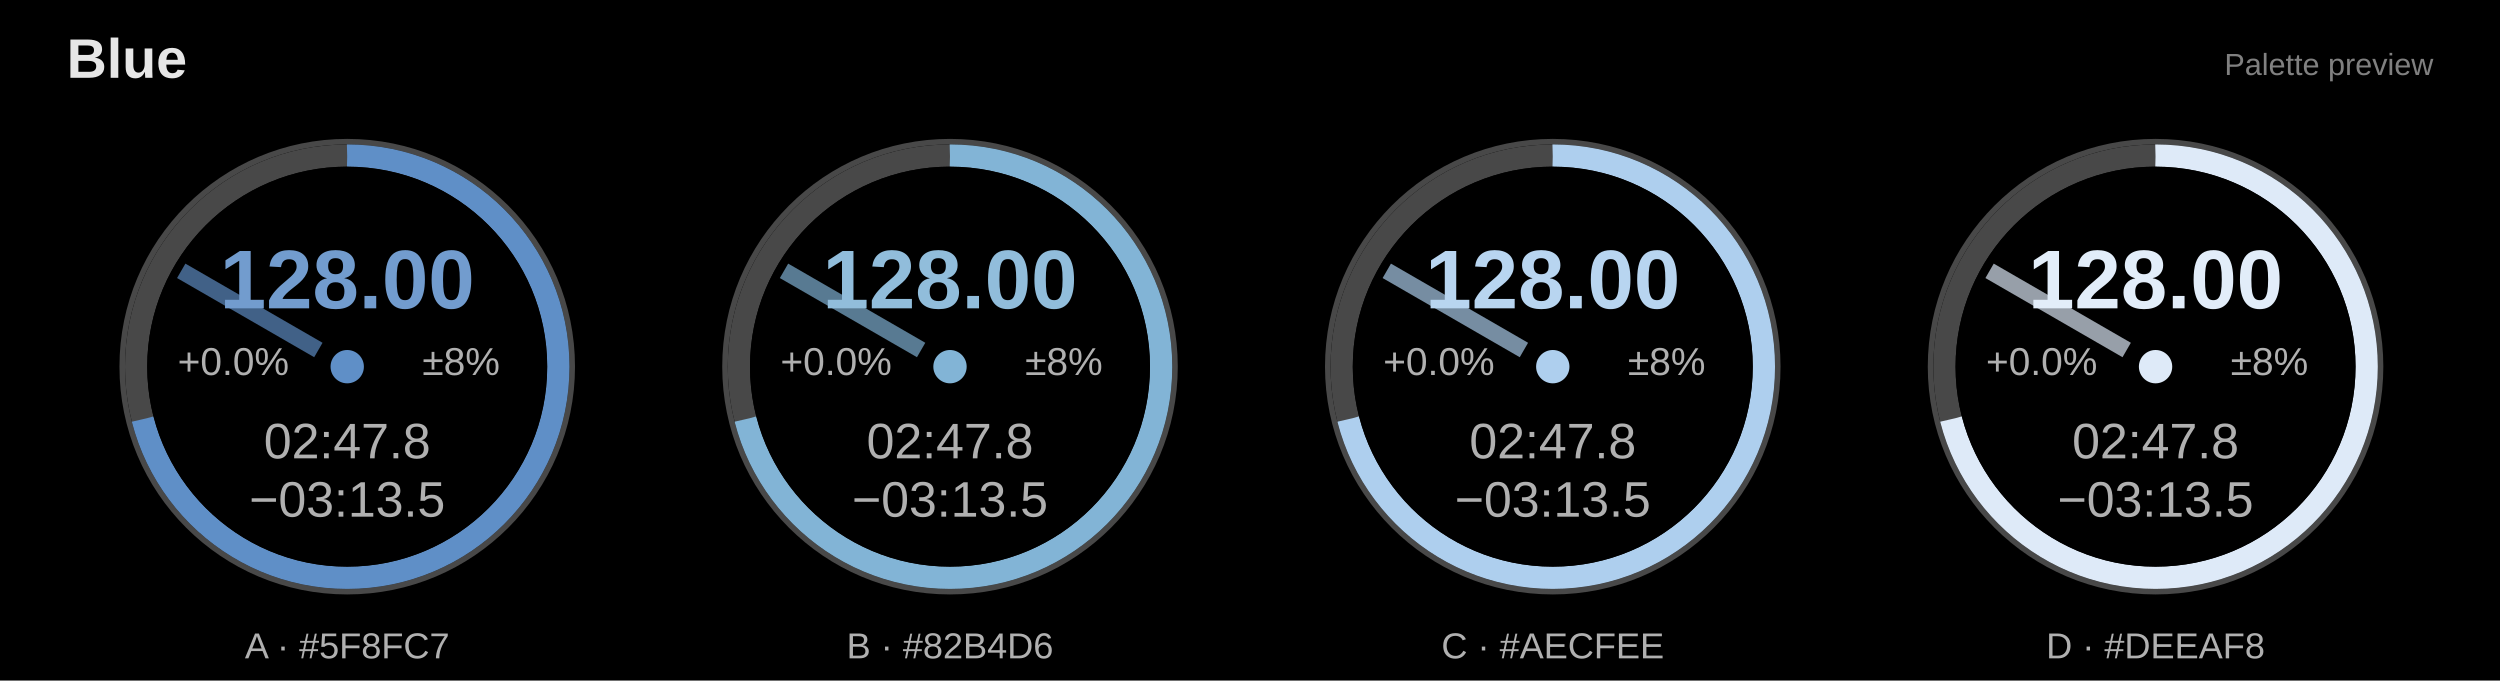
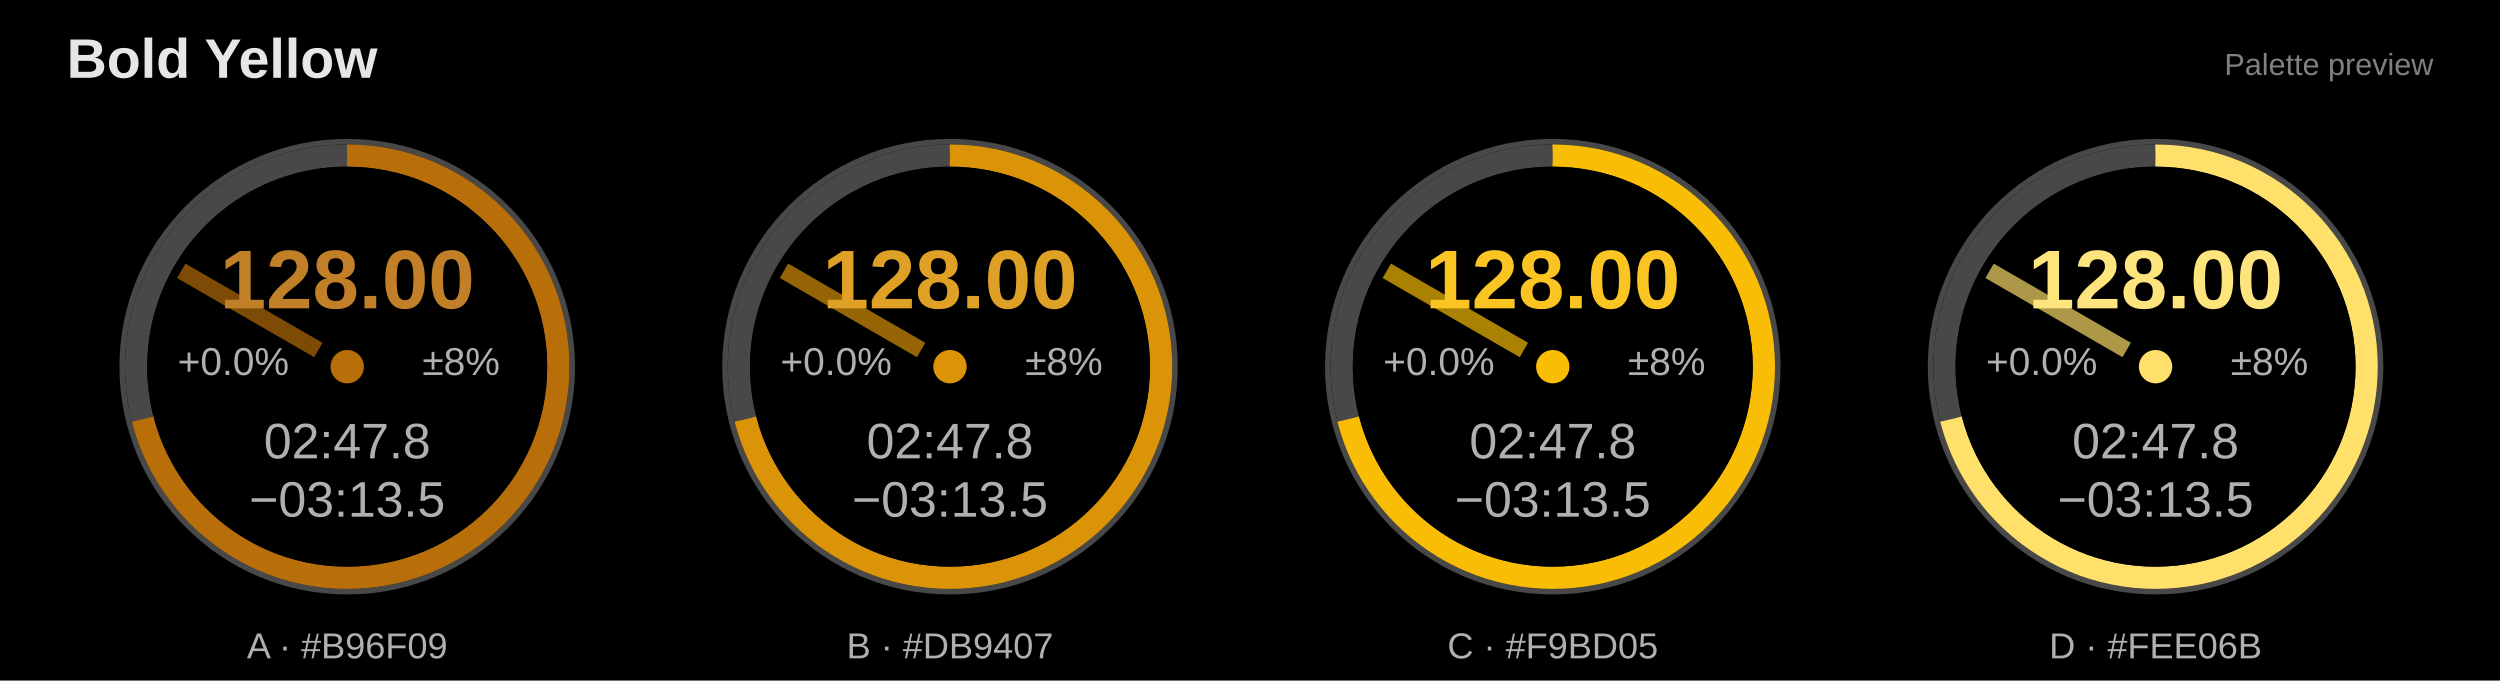
<svg xmlns="http://www.w3.org/2000/svg" width="900" height="245" viewBox="0 0 900 245" role="img" aria-labelledby="title desc">
  <style>text{font-family:Arial,Helvetica,sans-serif;font-variant-numeric:tabular-nums}</style>
  <rect width="900" height="245" fill="#000000" />
  <g transform="translate(0,0)">
-     <text x="24" y="28" fill="#E6E6E6" font-size="20" text-anchor="start" font-weight="600">Blue</text>
+     <text x="24" y="28" fill="#E6E6E6" font-size="20" text-anchor="start" font-weight="600">Bold Yellow</text>
    <text x="876" y="27" fill="#808080" font-size="11" text-anchor="end" font-weight="400">Palette preview</text>
    <g transform="translate(43,50)">
      <circle cx="82" cy="82" r="81" fill="#000000" stroke="#484848" stroke-width="2" />
      <circle cx="82" cy="82" r="76" fill="none" stroke="#484848" stroke-width="8" />
-       <circle cx="82" cy="82" r="76" fill="none" stroke="#5F8FC7" stroke-width="8" stroke-dasharray="339.041 138.481" transform="rotate(-90 82 82)" />
+       <circle cx="82" cy="82" r="76" fill="none" stroke="#B96F09" stroke-width="8" stroke-dasharray="339.041 138.481" transform="rotate(-90 82 82)" />
      <circle cx="82" cy="82" r="71.5" fill="#000000" stroke="#000000" />
-       <rect x="79" y="13" width="6" height="57" fill="#416187" transform="rotate(-60 82 82)" />
-       <circle cx="82" cy="82" r="6" fill="#5F8FC7" />
-       <text x="82" y="61" fill="#729CCE" font-size="30" text-anchor="middle" font-weight="700">128.00</text>
+       <rect x="79" y="13" width="6" height="57" fill="#7E4B06" transform="rotate(-60 82 82)" />
+       <circle cx="82" cy="82" r="6" fill="#B96F09" />
+       <text x="82" y="61" fill="#C18027" font-size="30" text-anchor="middle" font-weight="700">128.00</text>
      <text x="41" y="85" fill="#B0B0B0" font-size="14" text-anchor="middle" font-weight="400">+0.0%</text>
      <text x="123" y="85" fill="#B0B0B0" font-size="14" text-anchor="middle" font-weight="400">±8%</text>
      <text x="82" y="115" fill="#B0B0B0" font-size="18" text-anchor="middle" font-weight="400">02:47.8</text>
      <text x="82" y="136" fill="#B0B0B0" font-size="18" text-anchor="middle" font-weight="400">−03:13.5</text>
-       <text x="82" y="187" fill="#B0B0B0" font-size="13" text-anchor="middle" font-weight="400">A  ·  #5F8FC7</text>
+       <text x="82" y="187" fill="#B0B0B0" font-size="13" text-anchor="middle" font-weight="400">A  ·  #B96F09</text>
    </g>
    <g transform="translate(260,50)">
      <circle cx="82" cy="82" r="81" fill="#000000" stroke="#484848" stroke-width="2" />
      <circle cx="82" cy="82" r="76" fill="none" stroke="#484848" stroke-width="8" />
-       <circle cx="82" cy="82" r="76" fill="none" stroke="#82B4D6" stroke-width="8" stroke-dasharray="339.041 138.481" transform="rotate(-90 82 82)" />
+       <circle cx="82" cy="82" r="76" fill="none" stroke="#DB9407" stroke-width="8" stroke-dasharray="339.041 138.481" transform="rotate(-90 82 82)" />
      <circle cx="82" cy="82" r="71.5" fill="#000000" stroke="#000000" />
-       <rect x="79" y="13" width="6" height="57" fill="#587A92" transform="rotate(-60 82 82)" />
-       <circle cx="82" cy="82" r="6" fill="#82B4D6" />
-       <text x="82" y="61" fill="#91BDDB" font-size="30" text-anchor="middle" font-weight="700">128.00</text>
+       <rect x="79" y="13" width="6" height="57" fill="#956505" transform="rotate(-60 82 82)" />
+       <circle cx="82" cy="82" r="6" fill="#DB9407" />
+       <text x="82" y="61" fill="#DFA125" font-size="30" text-anchor="middle" font-weight="700">128.00</text>
      <text x="41" y="85" fill="#B0B0B0" font-size="14" text-anchor="middle" font-weight="400">+0.0%</text>
      <text x="123" y="85" fill="#B0B0B0" font-size="14" text-anchor="middle" font-weight="400">±8%</text>
      <text x="82" y="115" fill="#B0B0B0" font-size="18" text-anchor="middle" font-weight="400">02:47.8</text>
      <text x="82" y="136" fill="#B0B0B0" font-size="18" text-anchor="middle" font-weight="400">−03:13.5</text>
-       <text x="82" y="187" fill="#B0B0B0" font-size="13" text-anchor="middle" font-weight="400">B  ·  #82B4D6</text>
+       <text x="82" y="187" fill="#B0B0B0" font-size="13" text-anchor="middle" font-weight="400">B  ·  #DB9407</text>
    </g>
    <g transform="translate(477,50)">
      <circle cx="82" cy="82" r="81" fill="#000000" stroke="#484848" stroke-width="2" />
      <circle cx="82" cy="82" r="76" fill="none" stroke="#484848" stroke-width="8" />
-       <circle cx="82" cy="82" r="76" fill="none" stroke="#AECFEE" stroke-width="8" stroke-dasharray="339.041 138.481" transform="rotate(-90 82 82)" />
+       <circle cx="82" cy="82" r="76" fill="none" stroke="#F9BD05" stroke-width="8" stroke-dasharray="339.041 138.481" transform="rotate(-90 82 82)" />
      <circle cx="82" cy="82" r="71.5" fill="#000000" stroke="#000000" />
-       <rect x="79" y="13" width="6" height="57" fill="#768DA2" transform="rotate(-60 82 82)" />
-       <circle cx="82" cy="82" r="6" fill="#AECFEE" />
-       <text x="82" y="61" fill="#B8D5F0" font-size="30" text-anchor="middle" font-weight="700">128.00</text>
+       <rect x="79" y="13" width="6" height="57" fill="#A98103" transform="rotate(-60 82 82)" />
+       <circle cx="82" cy="82" r="6" fill="#F9BD05" />
+       <text x="82" y="61" fill="#FAC523" font-size="30" text-anchor="middle" font-weight="700">128.00</text>
      <text x="41" y="85" fill="#B0B0B0" font-size="14" text-anchor="middle" font-weight="400">+0.0%</text>
      <text x="123" y="85" fill="#B0B0B0" font-size="14" text-anchor="middle" font-weight="400">±8%</text>
      <text x="82" y="115" fill="#B0B0B0" font-size="18" text-anchor="middle" font-weight="400">02:47.8</text>
      <text x="82" y="136" fill="#B0B0B0" font-size="18" text-anchor="middle" font-weight="400">−03:13.5</text>
-       <text x="82" y="187" fill="#B0B0B0" font-size="13" text-anchor="middle" font-weight="400">C  ·  #AECFEE</text>
+       <text x="82" y="187" fill="#B0B0B0" font-size="13" text-anchor="middle" font-weight="400">C  ·  #F9BD05</text>
    </g>
    <g transform="translate(694,50)">
      <circle cx="82" cy="82" r="81" fill="#000000" stroke="#484848" stroke-width="2" />
      <circle cx="82" cy="82" r="76" fill="none" stroke="#484848" stroke-width="8" />
-       <circle cx="82" cy="82" r="76" fill="none" stroke="#DEEAF8" stroke-width="8" stroke-dasharray="339.041 138.481" transform="rotate(-90 82 82)" />
+       <circle cx="82" cy="82" r="76" fill="none" stroke="#FEE06B" stroke-width="8" stroke-dasharray="339.041 138.481" transform="rotate(-90 82 82)" />
      <circle cx="82" cy="82" r="71.5" fill="#000000" stroke="#000000" />
-       <rect x="79" y="13" width="6" height="57" fill="#979FA9" transform="rotate(-60 82 82)" />
-       <circle cx="82" cy="82" r="6" fill="#DEEAF8" />
-       <text x="82" y="61" fill="#E2EDF9" font-size="30" text-anchor="middle" font-weight="700">128.00</text>
+       <rect x="79" y="13" width="6" height="57" fill="#AD9849" transform="rotate(-60 82 82)" />
+       <circle cx="82" cy="82" r="6" fill="#FEE06B" />
+       <text x="82" y="61" fill="#FEE47D" font-size="30" text-anchor="middle" font-weight="700">128.00</text>
      <text x="41" y="85" fill="#B0B0B0" font-size="14" text-anchor="middle" font-weight="400">+0.0%</text>
      <text x="123" y="85" fill="#B0B0B0" font-size="14" text-anchor="middle" font-weight="400">±8%</text>
      <text x="82" y="115" fill="#B0B0B0" font-size="18" text-anchor="middle" font-weight="400">02:47.8</text>
      <text x="82" y="136" fill="#B0B0B0" font-size="18" text-anchor="middle" font-weight="400">−03:13.5</text>
-       <text x="82" y="187" fill="#B0B0B0" font-size="13" text-anchor="middle" font-weight="400">D  ·  #DEEAF8</text>
+       <text x="82" y="187" fill="#B0B0B0" font-size="13" text-anchor="middle" font-weight="400">D  ·  #FEE06B</text>
    </g>
  </g>
</svg>
